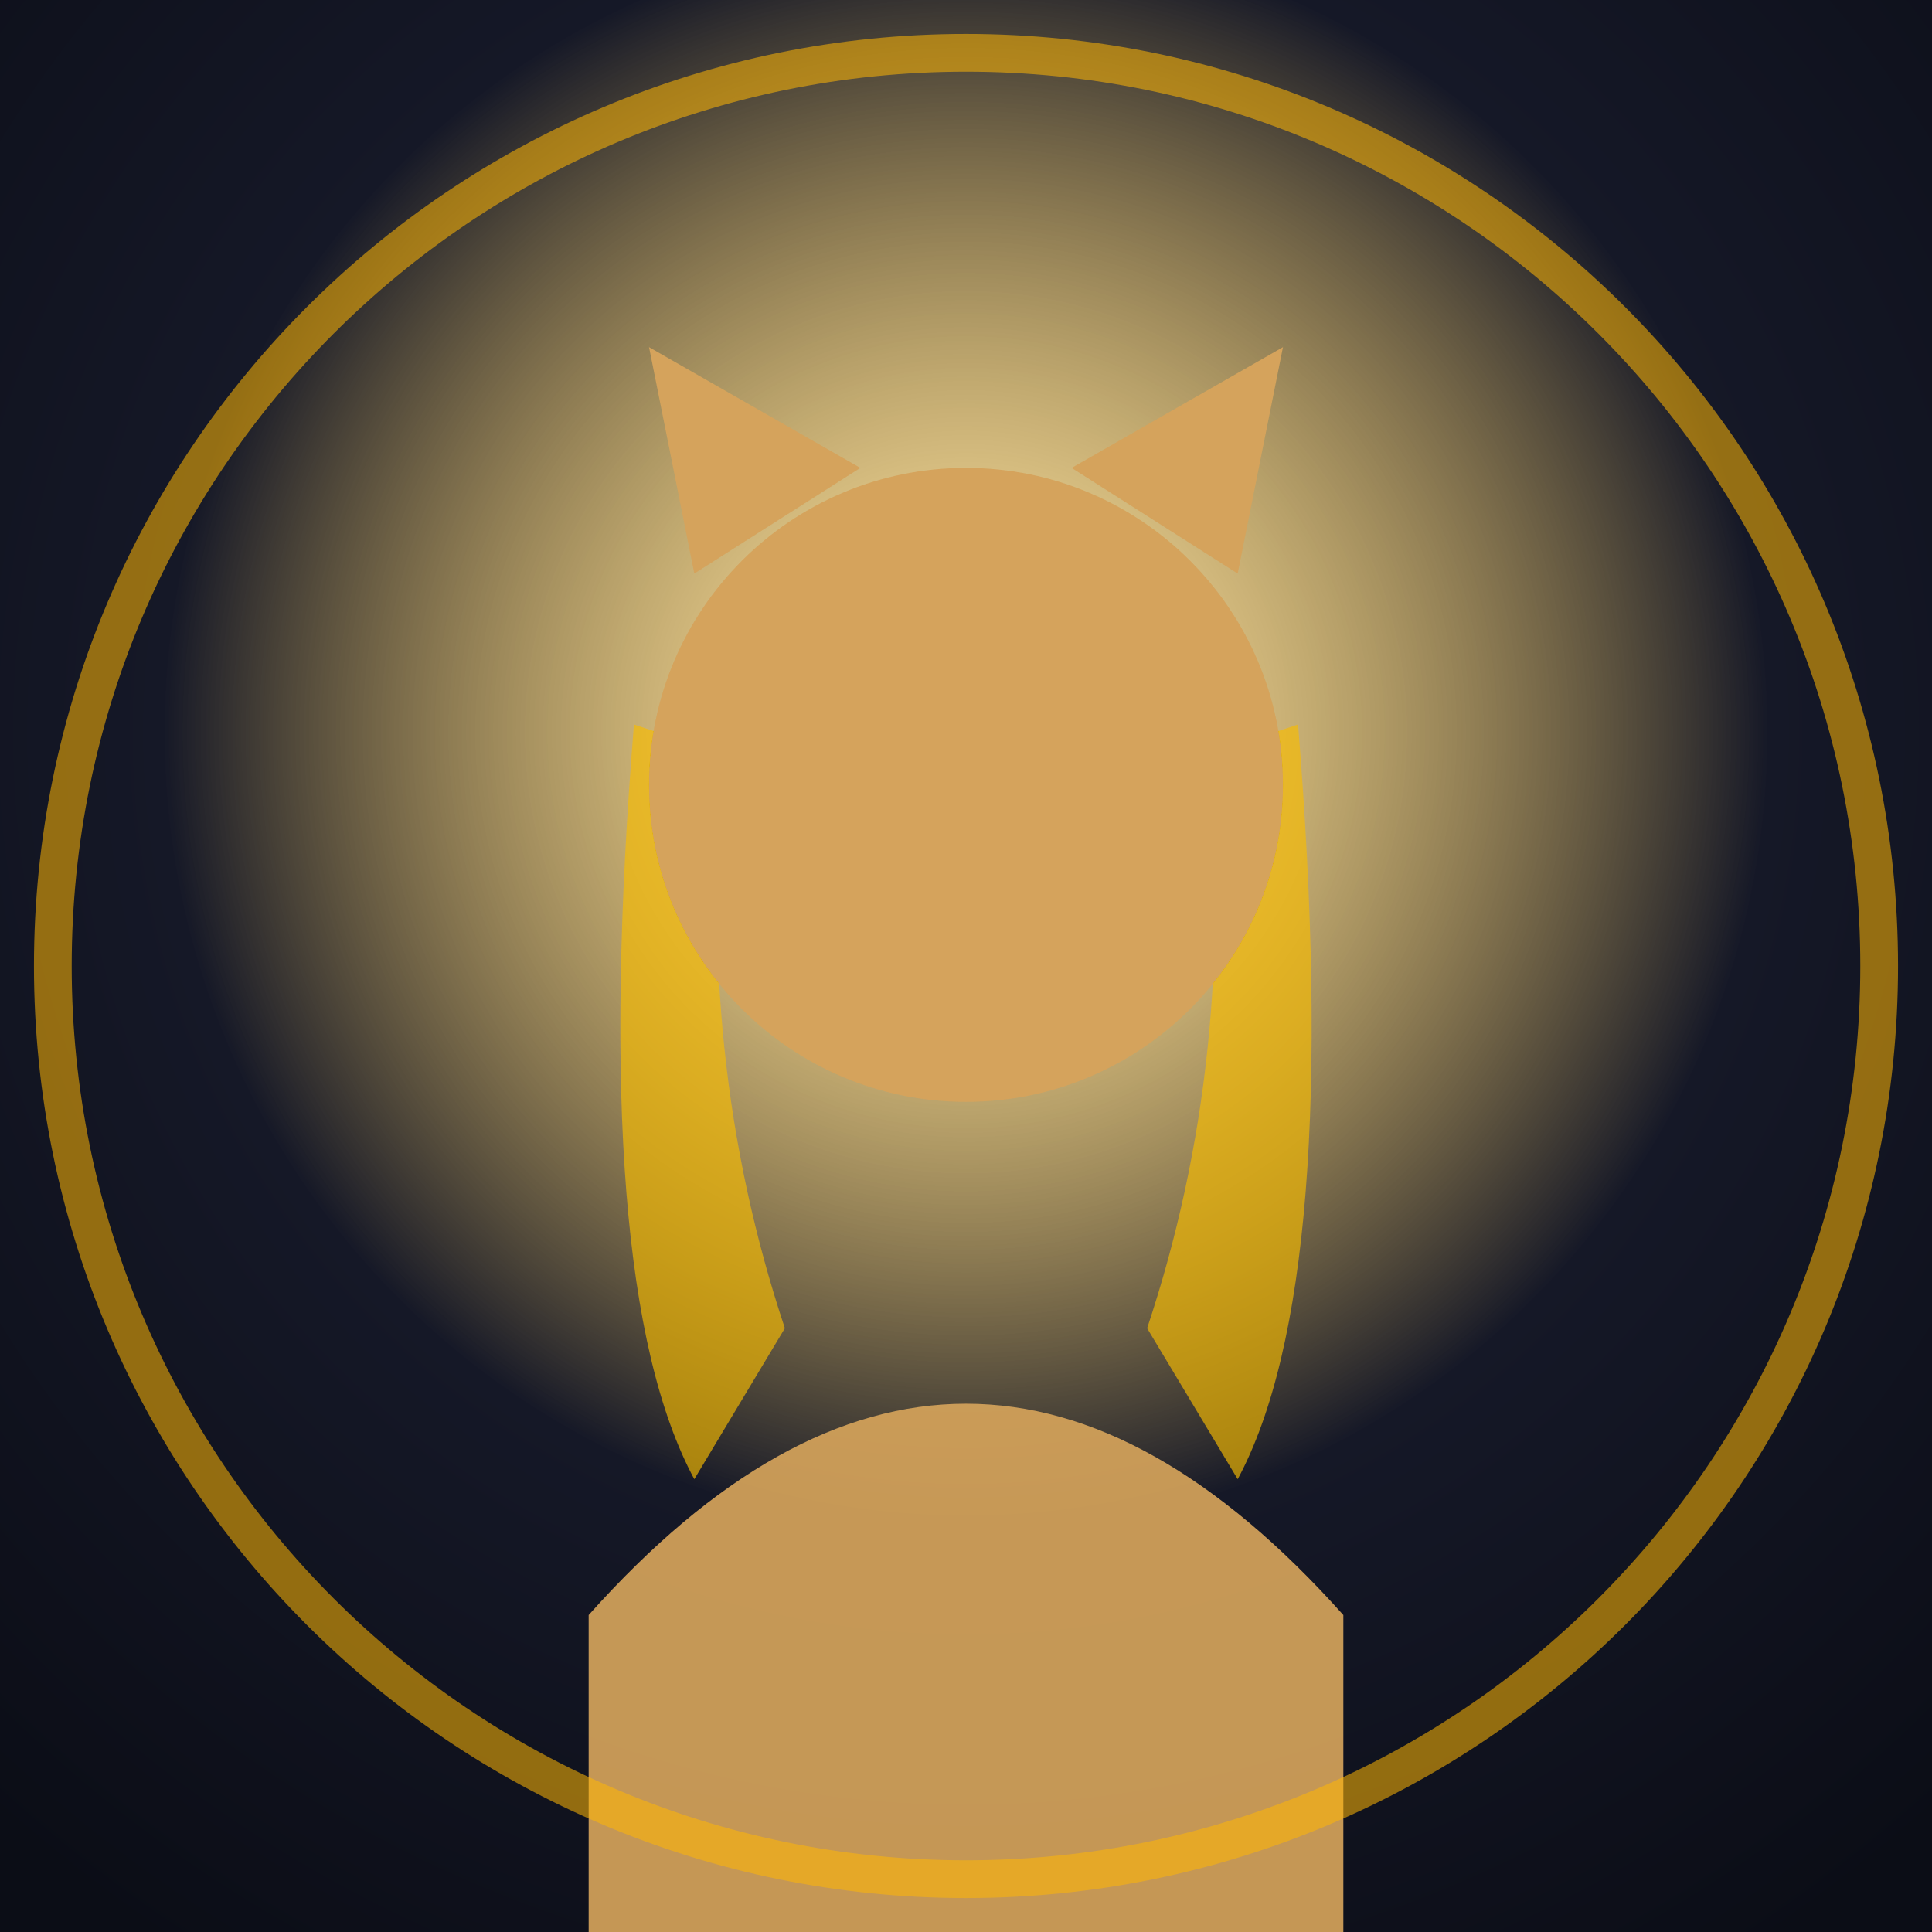
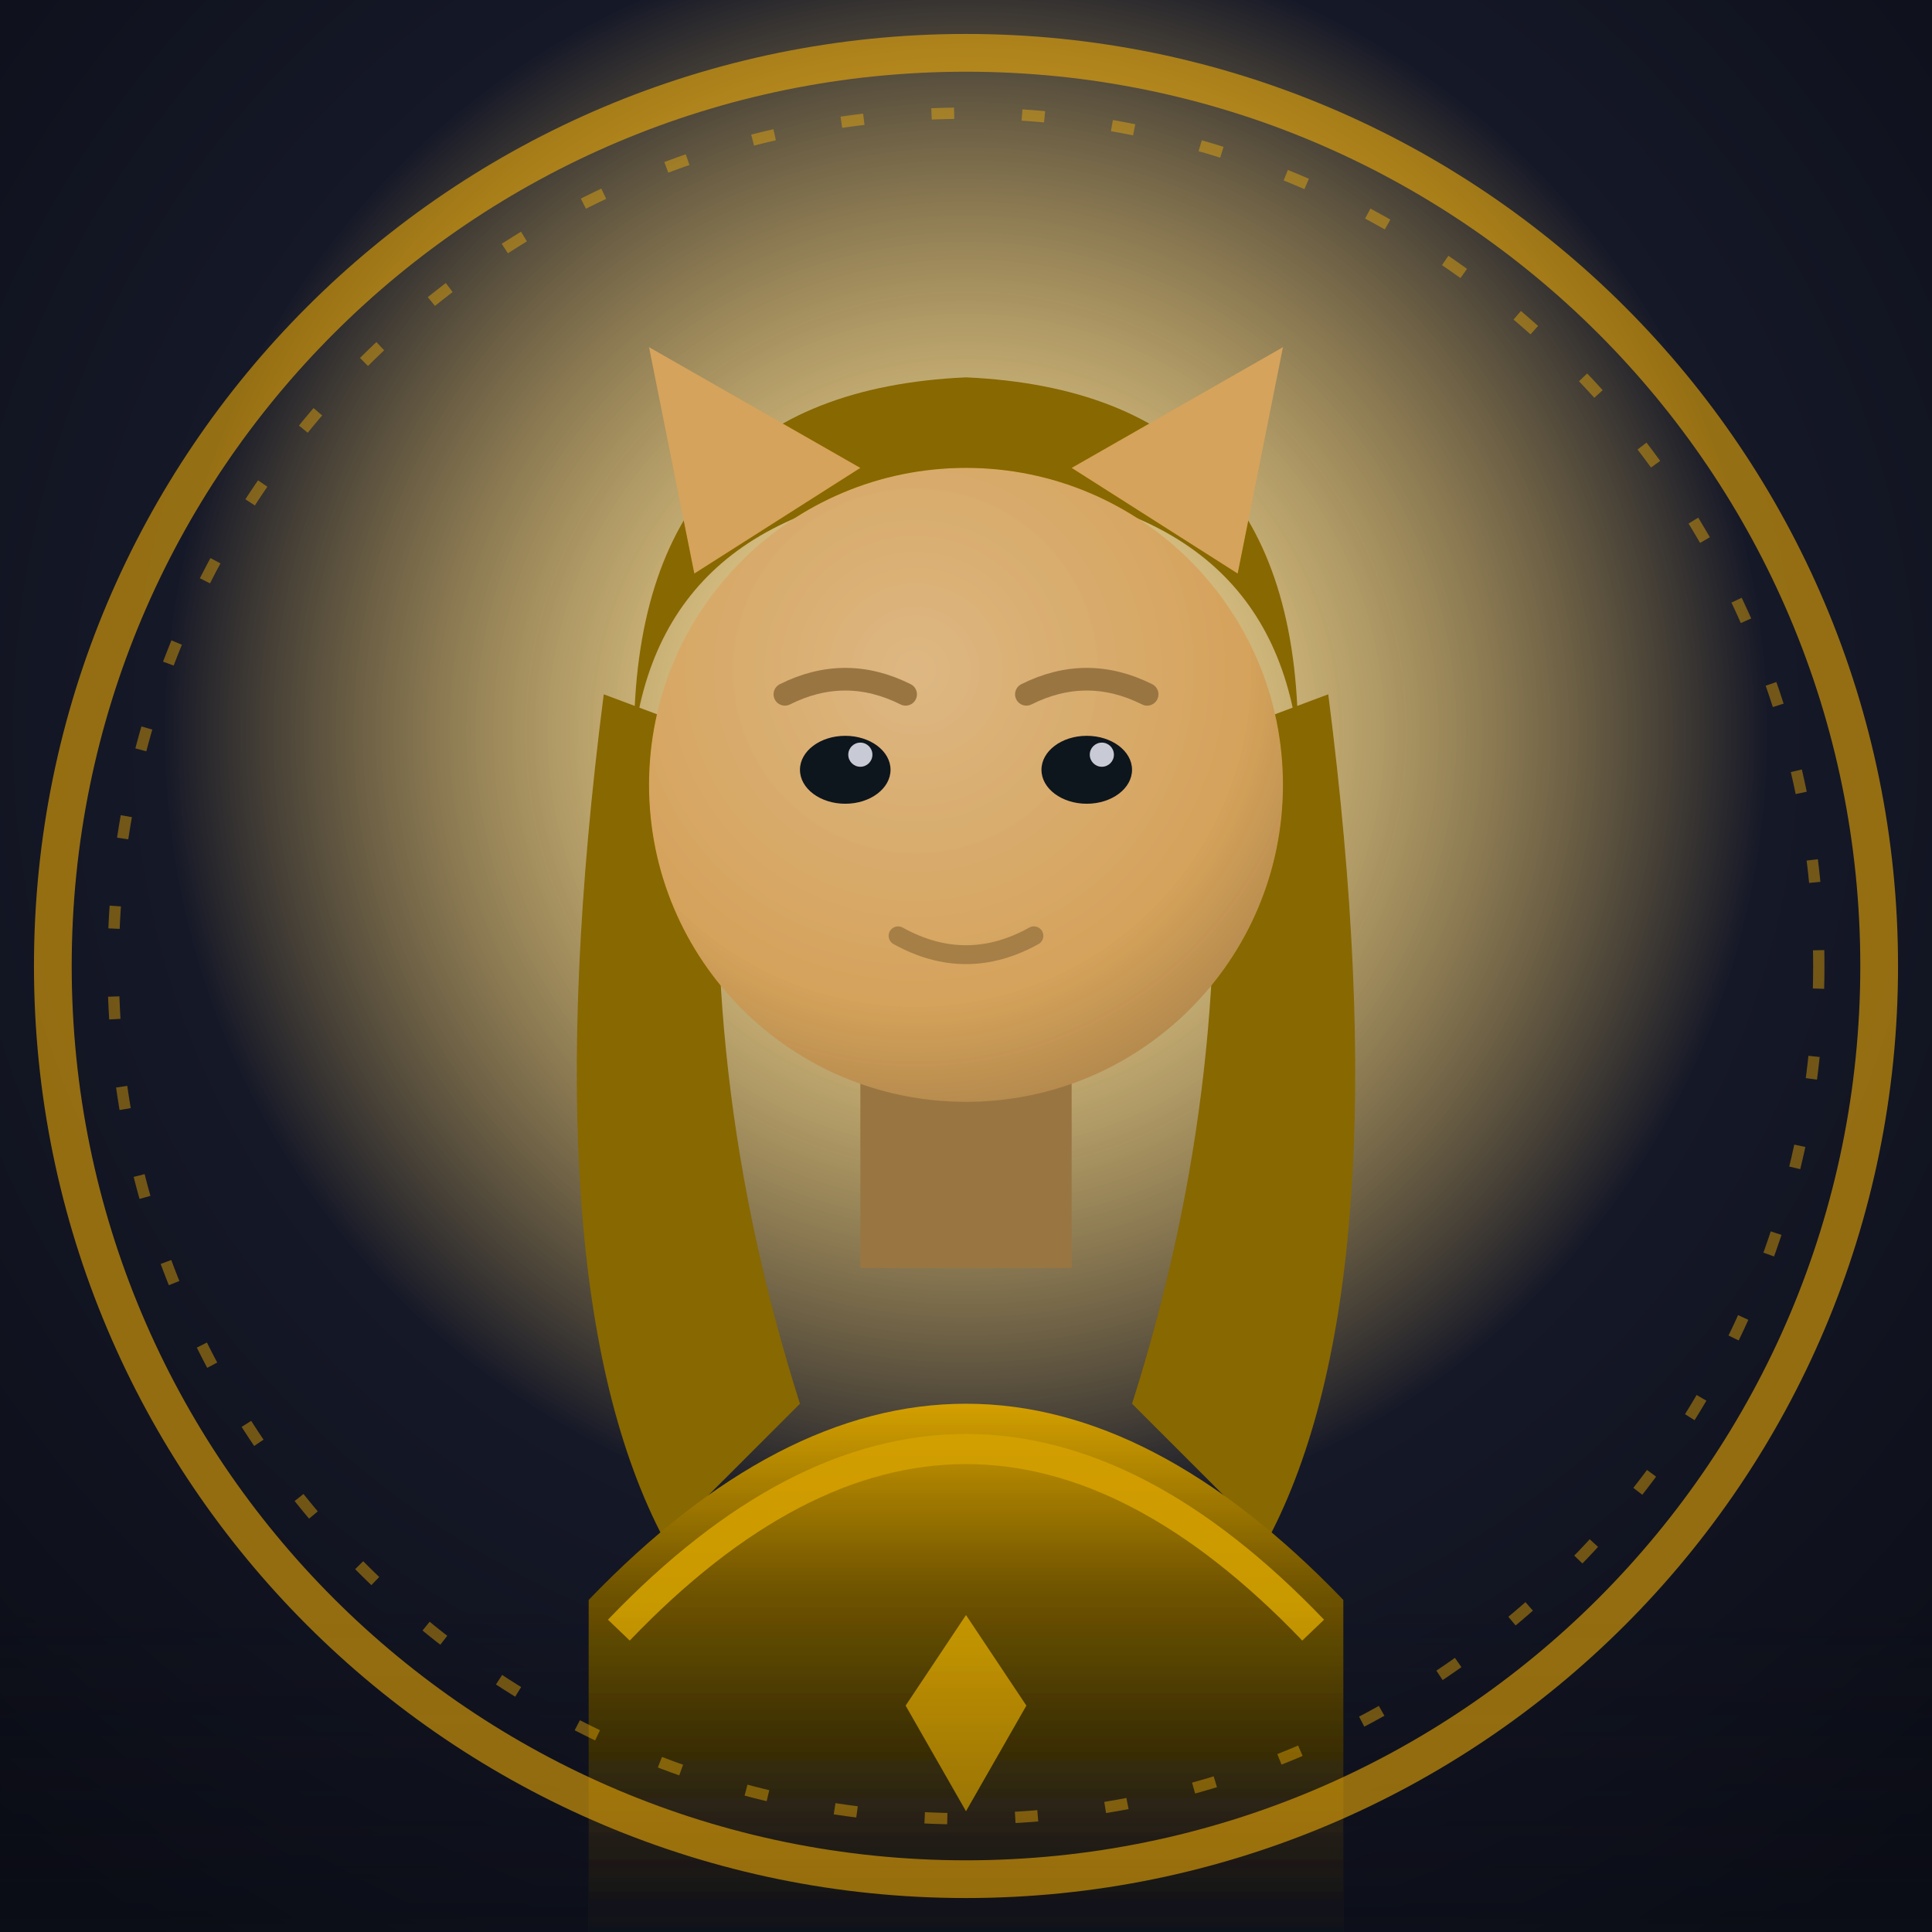
<svg xmlns="http://www.w3.org/2000/svg" viewBox="0 0 256 256" role="img" aria-label="tortle female">
  <defs>
    <radialGradient id="bg" cx="50%" cy="38%" r="75%">
      <stop offset="0%" stop-color="#ffb703" stop-opacity="0.30" />
      <stop offset="55%" stop-color="#151827" />
      <stop offset="100%" stop-color="#0b0d16" />
    </radialGradient>
+     <radialGradient id="hd" cx="42%" cy="32%" r="85%">
+       <stop offset="0%" stop-color="#e1b588" />
+       <stop offset="62%" stop-color="#d9a066" />
+       <stop offset="100%" stop-color="#9c7349" />
+     </radialGradient>
+     <linearGradient id="arm" x1="0" y1="0" x2="0" y2="1">
+       <stop offset="0%" stop-color="#d99c03" />
+       <stop offset="35%" stop-color="#735201" />
+       <stop offset="100%" stop-color="#10121c" />
+     </linearGradient>
    <linearGradient id="veil" x1="0" y1="0" x2="0" y2="1">
      <stop offset="0%" stop-color="#0b0d16" stop-opacity="0" />
      <stop offset="100%" stop-color="#0b0d16" />
    </linearGradient>
  </defs>
  <rect width="256" height="256" fill="url(#bg)" />
  <g style="filter: hue-rotate(6deg)">
-     <path d="M84 96 Q78 170 92 196 L104 176 Q92 140 96 100 Z" fill="#ffb703" opacity="0.65" />
-     <path d="M172 96 Q178 170 164 196 L152 176 Q164 140 160 100 Z" fill="#ffb703" opacity="0.65" />
-     <path d="M78 214 Q128 158 178 214 L178 256 L78 256 Z" fill="#d9a066" opacity="0.92" />
-     <circle cx="128" cy="104" r="42" fill="#d9a066" />
+     <path d="M80 92 Q70 170 88 204 L106 186 Q92 142 96 98 Z" fill="#8c6502" />
+     <path d="M176 92 Q186 170 168 204 L150 186 Q164 142 160 98 Z" fill="#8c6502" />
+     <path d="M84 98 Q84 52 128 50 Q172 52 172 98 Q168 66 128 64 Q88 66 84 98 Z" fill="#8c6502" />
+     <rect x="114" y="134" width="28" height="34" fill="#9c7349" />
+     <path d="M78 212 Q128 160 178 212 L178 256 L78 256 Z" fill="url(#arm)" />
+     <path d="M82 216 Q128 168 174 216" fill="none" stroke="#d99c03" stroke-width="4" opacity="0.9" />
+     <path d="M120 226 L128 214 L136 226 L128 240 Z" fill="#d99c03" opacity="0.9" />
+     <circle cx="128" cy="104" r="42" fill="url(#hd)" />
+     <ellipse cx="112" cy="102" rx="6" ry="4.5" fill="#10121c" />
+     <ellipse cx="144" cy="102" rx="6" ry="4.5" fill="#10121c" />
+     <circle cx="114" cy="100" r="1.6" fill="#e8ecf4" opacity="0.85" />
+     <circle cx="146" cy="100" r="1.6" fill="#e8ecf4" opacity="0.85" />
+     <path d="M104 92 Q112 88 120 92" stroke="#9c7349" stroke-width="3" fill="none" stroke-linecap="round" />
+     <path d="M136 92 Q144 88 152 92" stroke="#9c7349" stroke-width="3" fill="none" stroke-linecap="round" />
+     <path d="M119 124 Q128 129 137 124" stroke="#9c7349" stroke-width="2.5" fill="none" stroke-linecap="round" opacity="0.8" />
    <path d="M92 76 L86 46 L114 62 Z" fill="#d9a066" />
    <path d="M164 76 L170 46 L142 62 Z" fill="#d9a066" />
  </g>
+   <rect x="0" y="212" width="256" height="44" fill="url(#veil)" opacity="0.35" />
  <circle cx="128" cy="128" r="121" fill="none" stroke="#ffb703" stroke-width="5" opacity="0.55" />
+   <circle cx="128" cy="128" r="113" fill="none" stroke="#ffb703" stroke-width="1.5" stroke-dasharray="3 9" opacity="0.4" />
</svg>
